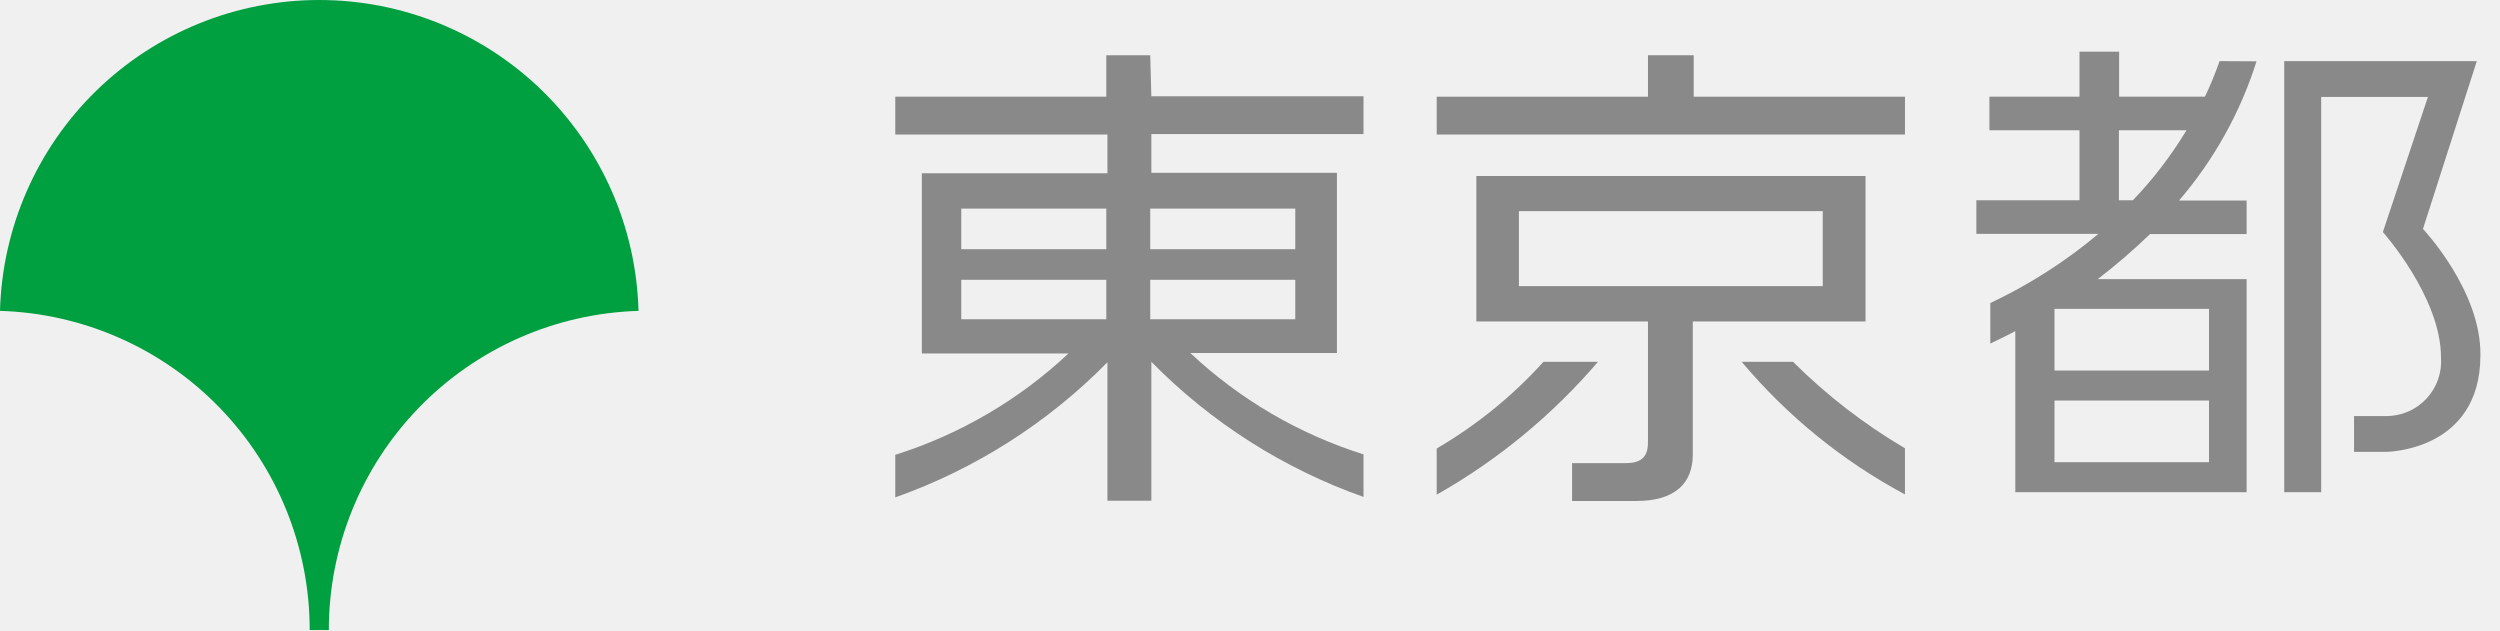
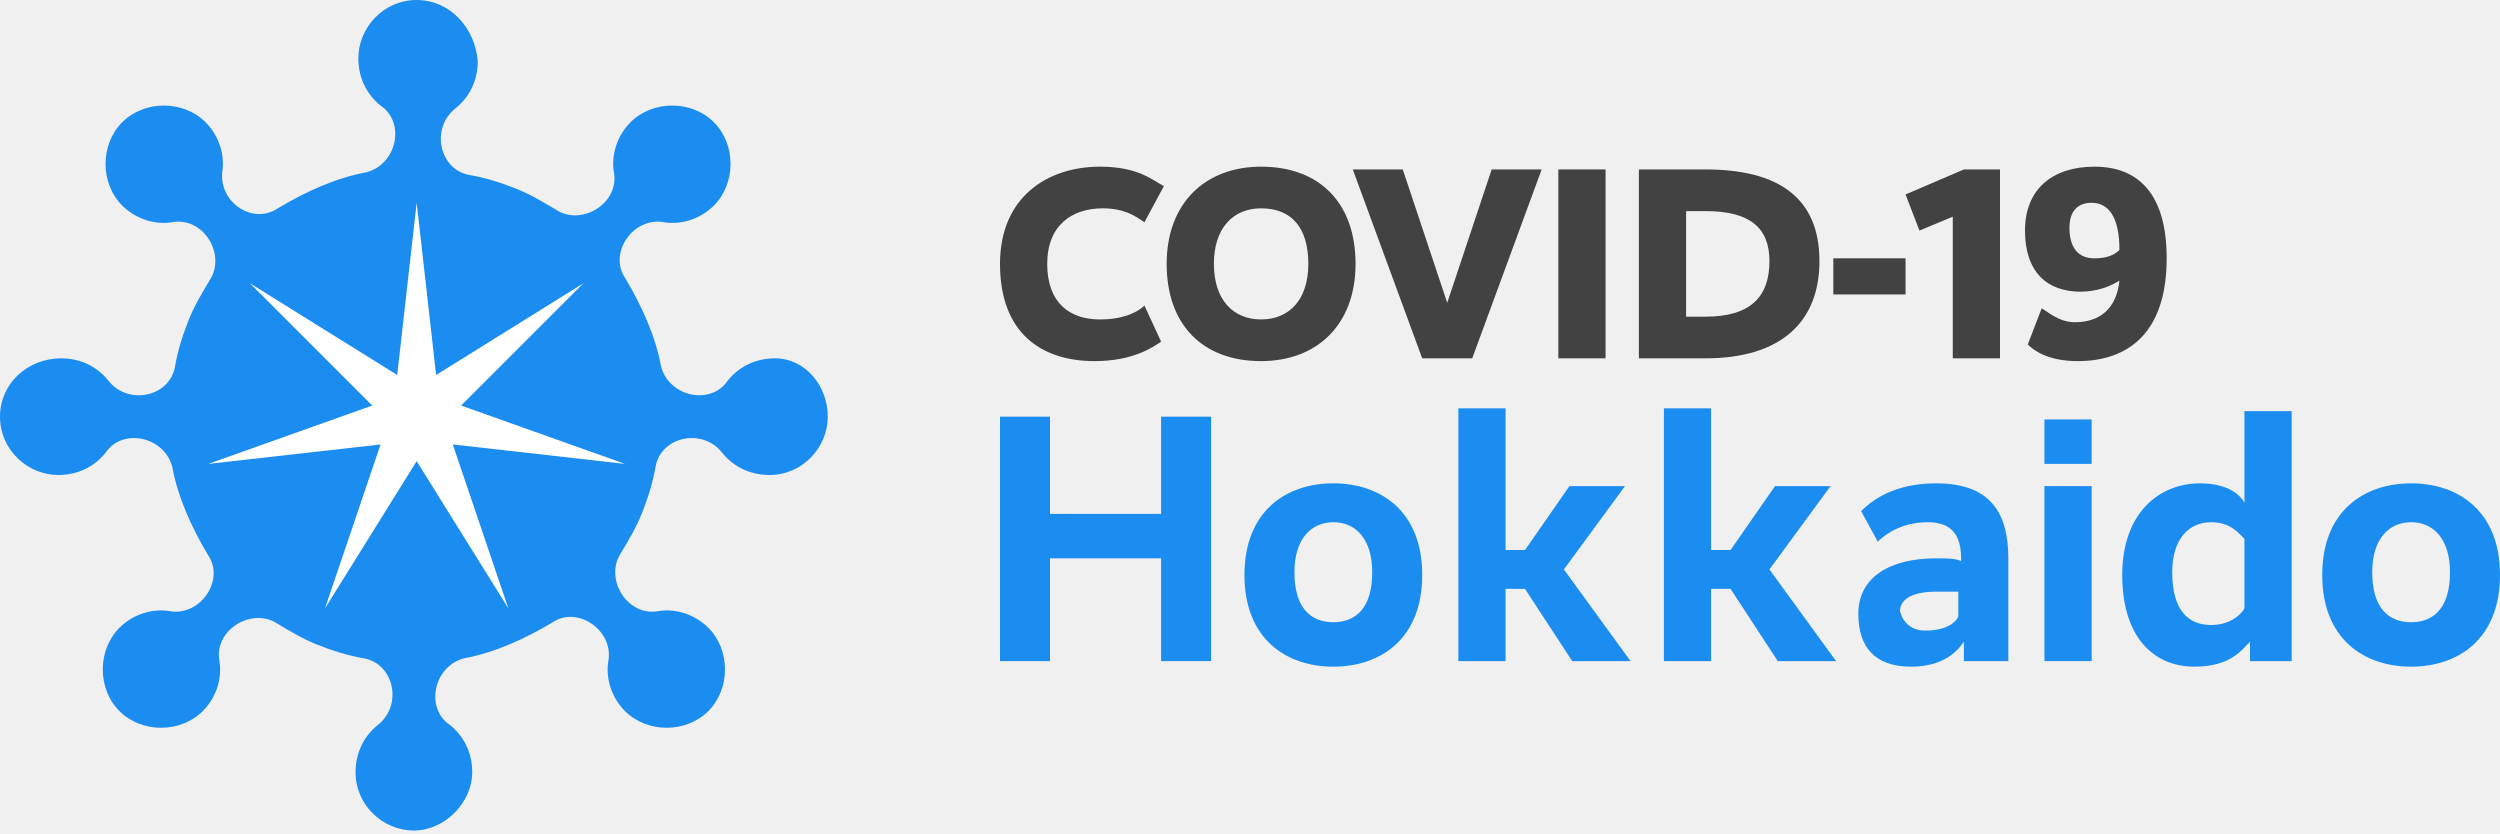
- <svg xmlns="http://www.w3.org/2000/svg" width="111" height="28" viewBox="0 0 111 28" fill="none">
-   <path d="M13.75 27.974H14.6C14.598 24.287 16.034 20.745 18.601 18.099C21.168 15.454 24.665 13.913 28.35 13.803C28.252 10.109 26.715 6.599 24.068 4.021C21.42 1.443 17.871 0 14.175 0C10.479 0 6.93 1.443 4.282 4.021C1.635 6.599 0.098 10.109 0 13.803V13.803C3.685 13.913 7.182 15.454 9.749 18.099C12.316 20.745 13.752 24.287 13.75 27.974V27.974Z" fill="#00A040" />
-   <path d="M51.07 2.453H49.12V4.293H39.75V5.973H49.17V7.694H40.93V15.694H47.44C45.247 17.751 42.618 19.289 39.75 20.194V22.084C43.304 20.824 46.526 18.772 49.17 16.084V22.233H51.12V16.064C53.763 18.754 56.984 20.806 60.54 22.064V20.174C57.671 19.271 55.042 17.733 52.85 15.674H59.36V7.673H51.12V5.953H60.54V4.274H51.12L51.07 2.453ZM42.68 9.263H49.12V11.063H42.68V9.263ZM42.68 12.424H49.12V14.174H42.68V12.424ZM57.51 14.174H51.07V12.424H57.51V14.174ZM57.51 9.263V11.063H51.07V9.263H57.51Z" fill="#898989" />
-   <path d="M68.53 16.064C67.156 17.582 65.558 18.88 63.79 19.913V21.963C66.501 20.427 68.924 18.431 70.95 16.064H68.53Z" fill="#898989" />
-   <path d="M79.61 16.064H77.33C79.35 18.47 81.811 20.469 84.58 21.953V19.904C82.769 18.837 81.099 17.547 79.61 16.064Z" fill="#898989" />
-   <path d="M80.93 14.274H82.83V7.813H65.55V14.274H73.17V19.654C73.17 20.363 72.78 20.564 72.17 20.564H69.8V22.244H72.65C74.42 22.244 75.16 21.413 75.16 20.183V14.274H80.93ZM67.44 9.373H80.93V12.704H67.44V9.373Z" fill="#898989" />
-   <path d="M75.2 2.453H73.17V4.293H63.79V5.973H84.58V4.293H75.2V2.453Z" fill="#898989" />
-   <path d="M107.58 10.164L109.97 2.713H101.42V21.854H103.06V4.304H107.8L105.8 10.303C105.8 10.303 108.38 13.194 108.38 15.864C108.405 16.196 108.361 16.529 108.251 16.844C108.141 17.159 107.968 17.447 107.742 17.692C107.516 17.937 107.242 18.133 106.937 18.267C106.632 18.401 106.303 18.472 105.97 18.474H104.52V20.064H105.92C105.92 20.064 110.13 20.064 110.13 15.774C110.17 12.903 107.58 10.164 107.58 10.164Z" fill="#898989" />
-   <path d="M98.55 2.713C98.362 3.251 98.145 3.779 97.9 4.293H94.09V2.293H92.33V4.293H88.33V5.783H92.33V8.893H87.75V10.383H93.17C91.709 11.609 90.096 12.641 88.37 13.454V15.254C88.72 15.084 89.1 14.903 89.48 14.704V21.854H99.75V12.393H93.14C93.951 11.771 94.725 11.104 95.46 10.393H99.75V8.903H96.75C98.301 7.096 99.472 4.994 100.19 2.723L98.55 2.713ZM98.08 20.523H91.22V17.784H98.08V20.523ZM98.08 16.453H91.22V13.713H98.08V16.453ZM94.08 8.893V5.783H97.08C96.404 6.905 95.606 7.948 94.7 8.893H94.08Z" fill="#898989" />
+ <svg xmlns="http://www.w3.org/2000/svg" version="1.1" id="レイヤー_1" x="0px" y="0px" viewBox="0 0 90 30" style="enable-background:new 0 0 90 30;" xml:space="preserve">
+   <style type="text/css">
+ 	.st0{display:none;}
+ 	.st1{display:inline;fill:#008246;}
+ 	.st2{fill:#1c8df0;}
+ 	.st3{fill:#FFFFFF;}
+ 	.st4{fill:#424242;}
+ </style>
+   <g id="XMLID_68_" class="st0">
+     <rect id="XMLID_70_" x="35.4" y="-6" class="st1" width="12" height="41.9" />
+     <rect id="XMLID_69_" x="-3.4" y="-6" class="st1" width="6" height="41.9" />
+   </g>
+   <path class="st2" d="M27.9,12.9c-0.7,0-1.3,0.3-1.7,0.8v0c-0.6,0.9-2.1,0.6-2.4-0.5v0c-0.2-1.1-0.7-2.2-1.3-3.2l0,0  c-0.6-0.9,0.3-2.2,1.4-2l0,0c0.6,0.1,1.3-0.1,1.8-0.6c0.8-0.8,0.8-2.2,0-3c-0.8-0.8-2.2-0.8-3,0c-0.5,0.5-0.7,1.2-0.6,1.8l0,0  c0.2,1.1-1.1,1.9-2,1.4l0,0c-0.5-0.3-1-0.6-1.5-0.8s-1.1-0.4-1.7-0.5h0c-1.1-0.2-1.4-1.7-0.5-2.4h0c0.5-0.4,0.8-1,0.8-1.7  C17.1,1,16.2,0,15,0s-2.1,1-2.1,2.1c0,0.7,0.3,1.3,0.8,1.7h0c0.9,0.6,0.6,2.1-0.5,2.4h0C12.1,6.4,11,6.9,10,7.5l0,0  C9.1,8.1,7.9,7.3,8,6.2l0,0c0.1-0.6-0.1-1.3-0.6-1.8c-0.8-0.8-2.2-0.8-3,0c-0.8,0.8-0.8,2.2,0,3C4.9,7.9,5.6,8.1,6.2,8l0,0  c1.1-0.2,1.9,1.1,1.4,2l0,0c-0.3,0.5-0.6,1-0.8,1.5s-0.4,1.1-0.5,1.7v0c-0.2,1.1-1.7,1.4-2.4,0.5v0c-0.4-0.5-1-0.8-1.7-0.8  C1,12.9,0,13.8,0,15s1,2.1,2.1,2.1c0.7,0,1.3-0.3,1.7-0.8v0c0.6-0.9,2.1-0.6,2.4,0.5v0C6.4,17.9,6.9,19,7.5,20l0,0  c0.6,0.9-0.3,2.2-1.4,2l0,0c-0.6-0.1-1.3,0.1-1.8,0.6c-0.8,0.8-0.8,2.2,0,3c0.8,0.8,2.2,0.8,3,0c0.5-0.5,0.7-1.2,0.6-1.8l0,0  c-0.2-1.1,1.1-1.9,2-1.4l0,0c0.5,0.3,1,0.6,1.5,0.8s1.1,0.4,1.7,0.5h0c1.1,0.2,1.4,1.7,0.5,2.4h0c-0.5,0.4-0.8,1-0.8,1.7  c0,1.2,1,2.1,2.1,2.1s2.1-1,2.1-2.1c0-0.7-0.3-1.3-0.8-1.7h0c-0.9-0.6-0.6-2.1,0.5-2.4h0c1.1-0.2,2.2-0.7,3.2-1.3l0,0  c0.9-0.6,2.2,0.3,2,1.4l0,0c-0.1,0.6,0.1,1.3,0.6,1.8c0.8,0.8,2.2,0.8,3,0c0.8-0.8,0.8-2.2,0-3c-0.5-0.5-1.2-0.7-1.8-0.6l0,0  c-1.1,0.2-1.9-1.1-1.4-2l0,0c0.3-0.5,0.6-1,0.8-1.5s0.4-1.1,0.5-1.7v0c0.2-1.1,1.7-1.4,2.4-0.5v0c0.4,0.5,1,0.8,1.7,0.8  c1.2,0,2.1-1,2.1-2.1S29,12.9,27.9,12.9z" />
+   <polygon class="st3" points="15,16.6 11.7,21.9 13.7,16 7.5,16.7 13.4,14.6 9,10.2 14.3,13.5 15,7.3 15.7,13.5 21,10.2 16.6,14.6  22.5,16.7 16.3,16 18.3,21.9 " />
+   <g>
+     <g>
+       <path class="st4" d="M39.6,6c1.4,0,1.9,0.5,2.3,0.7L41.2,8c-0.3-0.2-0.7-0.5-1.5-0.5c-1.1,0-2,0.6-2,2c0,1.4,0.8,2,1.9,2    c0.9,0,1.4-0.3,1.6-0.5l0.6,1.3c-0.3,0.2-1,0.7-2.4,0.7c-1.9,0-3.4-1-3.4-3.5C36,7.1,37.7,6,39.6,6z" />
+       <path class="st4" d="M45.4,13c-2.1,0-3.4-1.3-3.4-3.5S43.4,6,45.4,6c2.1,0,3.4,1.3,3.4,3.5S47.4,13,45.4,13z M45.4,7.5    c-1,0-1.7,0.7-1.7,2c0,1.3,0.7,2,1.7,2c1,0,1.7-0.7,1.7-2C47.1,8.2,46.5,7.5,45.4,7.5z" />
+       <path class="st4" d="M53,12.9h-1.8l-2.5-6.8h1.8l1.6,4.8h0l1.6-4.8h1.8L53,12.9z" />
+       <path class="st4" d="M57.8,12.9h-1.7V6.1h1.7V12.9z" />
+       <path class="st4" d="M61.4,12.9H59V6.1h2.4c2.6,0,4.1,1,4.1,3.3C65.5,11.6,64.1,12.9,61.4,12.9z M61.4,7.6h-0.7v3.8h0.7    c1.6,0,2.3-0.7,2.3-2C63.7,8.2,63,7.6,61.4,7.6z" />
+       <path class="st4" d="M68.6,10.6H66V9.3h2.6V10.6z" />
+       <path class="st4" d="M72,12.9h-1.7V7.8l-1.2,0.5L68.6,7l2.1-0.9H72V12.9z" />
+       <path class="st4" d="M74.8,13c-1.1,0-1.6-0.4-1.8-0.6l0.5-1.3c0.2,0.1,0.6,0.5,1.2,0.5c0.9,0,1.5-0.5,1.6-1.5    c-0.3,0.2-0.8,0.4-1.4,0.4c-1.2,0-2-0.7-2-2.2c0-1.5,1-2.3,2.5-2.3C77,6,78,7,78,9.3C78,12,76.6,13,74.8,13z M75.4,9.3    c0.4,0,0.7-0.1,0.9-0.3c0-1.2-0.4-1.7-1-1.7c-0.5,0-0.8,0.3-0.8,0.9C74.5,8.9,74.8,9.3,75.4,9.3z" />
+     </g>
+     <g>
+       <path class="st2" d="M43.6,23.8h-1.8v-3.7h-4v3.7H36V15h1.8v3.5h4V15h1.8V23.8z" />
+       <path class="st2" d="M48,24c-1.7,0-3.2-1-3.2-3.3c0-2.3,1.5-3.3,3.2-3.3c1.7,0,3.2,1,3.2,3.3C51.2,23,49.7,24,48,24z M48,18.8    c-0.8,0-1.4,0.6-1.4,1.8c0,1.3,0.6,1.8,1.4,1.8c0.8,0,1.4-0.5,1.4-1.8C49.4,19.4,48.8,18.8,48,18.8z" />
+       <path class="st2" d="M56.6,23.8l-1.7-2.6h-0.7v2.6h-1.7v-9.1h1.7v5.1h0.7l1.6-2.3h2l-2.2,3l2.4,3.3H56.6z" />
+       <path class="st2" d="M64,23.8l-1.7-2.6h-0.7v2.6h-1.7v-9.1h1.7v5.1h0.7l1.6-2.3h2l-2.2,3l2.4,3.3H64z" />
+       <path class="st2" d="M69.7,20.1c0.4,0,0.7,0,0.9,0.1v-0.1c0-0.9-0.4-1.3-1.2-1.3c-0.9,0-1.5,0.4-1.8,0.7l-0.6-1.1    c0.4-0.4,1.2-1,2.7-1c1.9,0,2.6,1,2.6,2.7v3.7h-1.6v-0.7h0C70.5,23.4,70,24,68.8,24c-1.3,0-1.9-0.7-1.9-1.9    C66.9,20.8,68,20.1,69.7,20.1z M69.3,22.7c0.8,0,1.1-0.3,1.2-0.5v-0.9c-0.2,0-0.4,0-0.8,0c-0.9,0-1.3,0.3-1.3,0.7    C68.5,22.4,68.8,22.7,69.3,22.7z" />
+       <path class="st2" d="M75.3,16.7h-1.7v-1.6h1.7V16.7z M75.3,23.8h-1.7v-6.3h1.7V23.8z" />
+       <path class="st2" d="M82.6,23.8h-1.6v-0.7h0C80.7,23.4,80.3,24,79,24c-1.5,0-2.6-1.1-2.6-3.3c0-2.2,1.3-3.3,2.8-3.3    c1.1,0,1.5,0.5,1.6,0.7h0v-3.3h1.7V23.8z M79.6,22.5c0.7,0,1.1-0.4,1.2-0.6v-2.5c-0.2-0.2-0.5-0.6-1.2-0.6c-0.8,0-1.4,0.6-1.4,1.8    C78.2,22,78.8,22.5,79.6,22.5z" />
+       <path class="st2" d="M86.8,24c-1.7,0-3.2-1-3.2-3.3c0-2.3,1.5-3.3,3.2-3.3c1.7,0,3.2,1,3.2,3.3C90,23,88.5,24,86.8,24z M86.8,18.8    c-0.8,0-1.4,0.6-1.4,1.8c0,1.3,0.6,1.8,1.4,1.8c0.8,0,1.4-0.5,1.4-1.8C88.2,19.4,87.6,18.8,86.8,18.8z" />
+     </g>
+   </g>
</svg>
